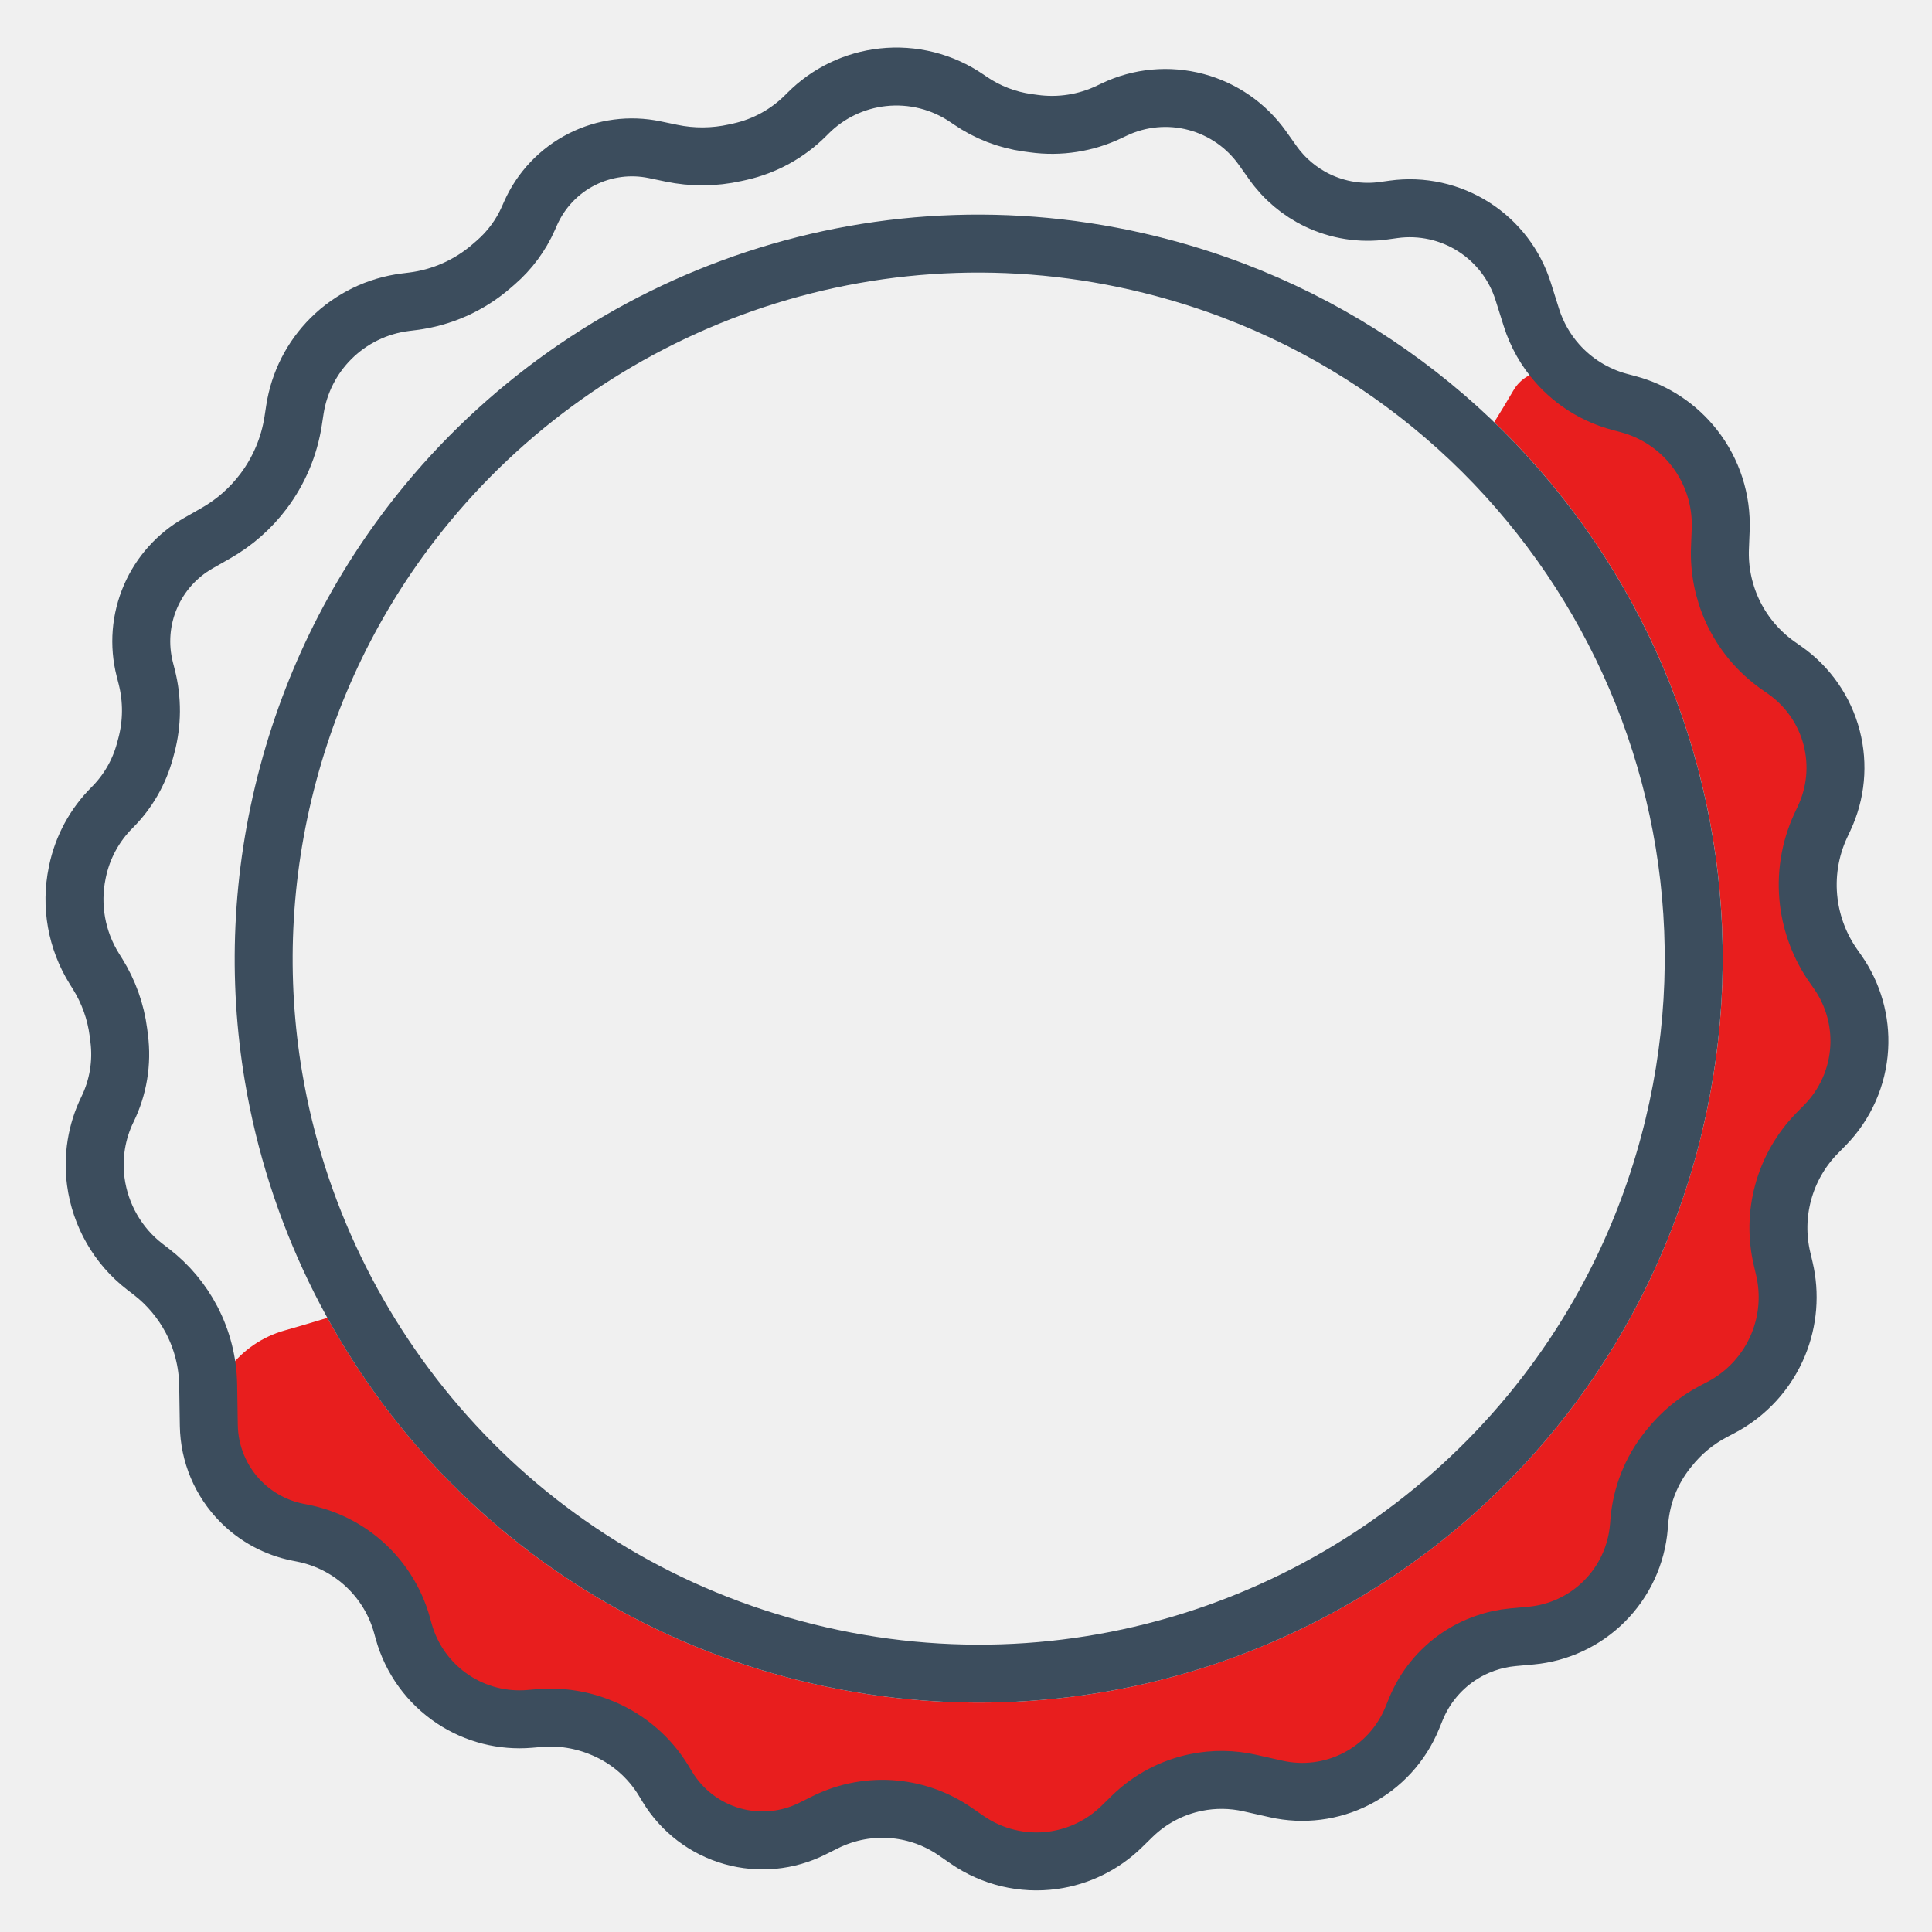
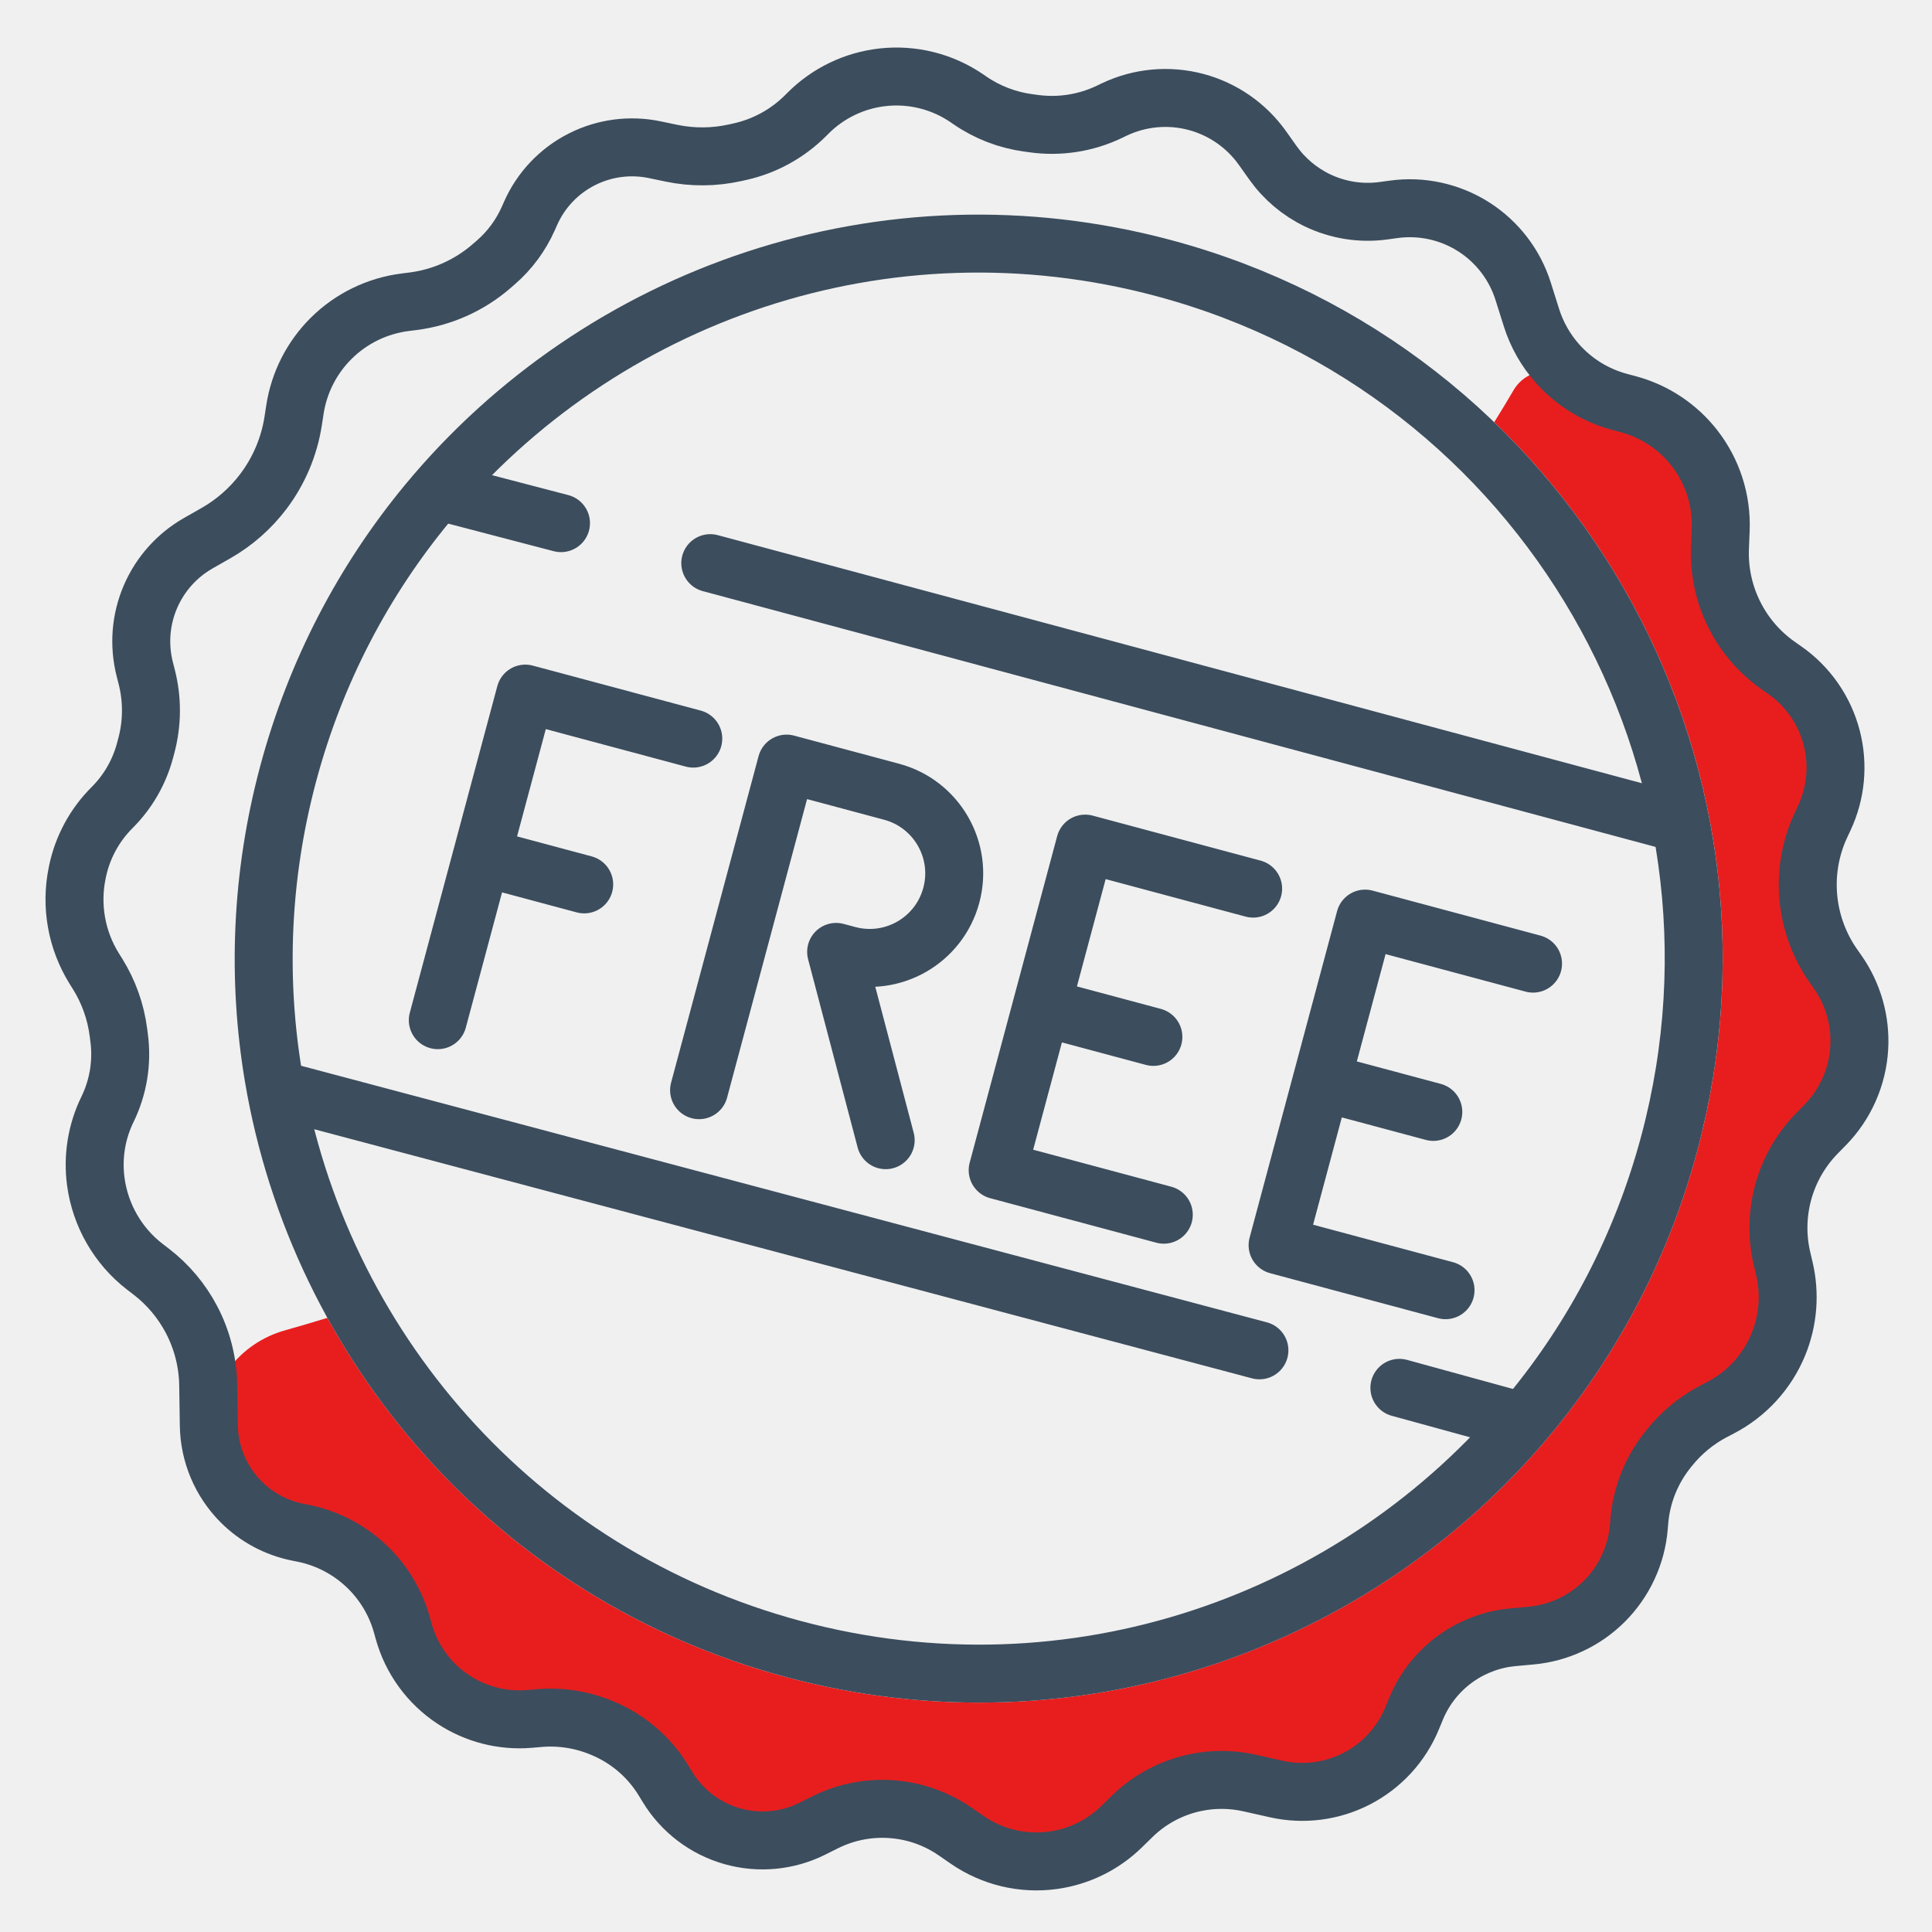
<svg xmlns="http://www.w3.org/2000/svg" width="100" height="100" viewBox="0 0 100 100" fill="none">
  <mask id="mask0" mask-type="alpha" maskUnits="userSpaceOnUse" x="0" y="0" width="100" height="100">
-     <rect width="100" height="100" fill="white" />
+     <rect y="3.05176e-05" width="100" height="100" fill="white" />
  </mask>
  <g mask="url(#mask0)">
-     <path fill-rule="evenodd" clip-rule="evenodd" d="M77.341 21.853C87.111 31.26 91.605 45.554 87.846 59.582C86.369 65.096 83.766 70.008 80.352 74.138C71.048 85.39 55.718 90.831 40.694 86.806C30.163 83.984 21.827 77.059 16.946 68.211C16.215 68.436 15.479 68.653 14.737 68.863C12.421 69.516 10.775 71.612 10.812 74.018C10.833 75.347 11.368 76.616 12.305 77.558L12.474 77.728C13.274 78.533 14.296 79.082 15.409 79.305L15.69 79.361C16.759 79.575 17.759 80.048 18.603 80.739C19.674 81.615 20.447 82.803 20.813 84.138L20.891 84.42C21.29 85.874 22.203 87.133 23.461 87.963C24.63 88.735 26.024 89.089 27.419 88.97L27.908 88.928C29.03 88.832 30.158 89.013 31.193 89.454L31.246 89.476C32.537 90.026 33.623 90.968 34.351 92.168L34.543 92.485C35.301 93.735 36.505 94.65 37.912 95.045C39.291 95.433 40.765 95.293 42.046 94.653L42.708 94.323C43.828 93.764 45.083 93.533 46.329 93.658C47.446 93.769 48.516 94.162 49.44 94.8L50.065 95.231C51.362 96.126 52.947 96.504 54.509 96.288C55.846 96.103 57.089 95.494 58.055 94.55L58.602 94.014C59.517 93.12 60.67 92.51 61.923 92.258C62.835 92.074 63.774 92.085 64.681 92.289L66.055 92.598C67.458 92.913 68.927 92.728 70.207 92.073C71.514 91.404 72.538 90.29 73.095 88.931L73.29 88.455C73.741 87.357 74.506 86.416 75.489 85.751C76.331 85.183 77.302 84.836 78.314 84.743L79.247 84.658C80.676 84.527 82.014 83.902 83.032 82.891C84.075 81.853 84.713 80.477 84.83 79.01L84.85 78.764C84.958 77.411 85.466 76.12 86.311 75.057L86.389 74.96C87.02 74.166 87.81 73.513 88.71 73.044L89.061 72.861C90.41 72.158 91.467 71.001 92.045 69.594C92.557 68.35 92.667 66.976 92.359 65.666L92.238 65.151C91.974 64.028 91.992 62.857 92.291 61.742C92.603 60.577 93.211 59.513 94.056 58.652L94.463 58.238C95.519 57.163 96.149 55.74 96.235 54.235C96.315 52.837 95.921 51.454 95.116 50.308L94.894 49.992C94.208 49.014 93.772 47.875 93.624 46.69C93.455 45.332 93.673 43.946 94.255 42.707L94.421 42.353C95.031 41.054 95.168 39.584 94.81 38.194C94.442 36.77 93.577 35.523 92.371 34.681L92.052 34.458C91.01 33.73 90.184 32.737 89.657 31.581C89.198 30.571 88.982 29.468 89.026 28.36L89.064 27.418C89.125 25.889 88.641 24.387 87.698 23.182C86.835 22.078 85.636 21.285 84.282 20.922L82.478 20.439C82.114 20.341 81.787 20.139 81.538 19.858C80.645 18.85 79.018 19.04 78.338 20.202C78.026 20.736 77.693 21.287 77.341 21.853Z" fill="#E81E1E" />
-     <path d="M53.508 6.398L53.191 6.355C52.12 6.207 51.099 5.811 50.208 5.198L50.059 5.097C48.783 4.22 47.234 3.83 45.694 3.999C44.229 4.159 42.863 4.815 41.822 5.859L41.703 5.978C40.771 6.912 39.591 7.562 38.303 7.85L38.054 7.905C36.968 8.148 35.842 8.157 34.752 7.929L33.883 7.748C32.611 7.483 31.285 7.657 30.124 8.243C28.938 8.842 27.996 9.834 27.459 11.05L27.349 11.3C26.962 12.177 26.385 12.957 25.661 13.586L25.442 13.775C24.29 14.775 22.866 15.409 21.351 15.597L20.984 15.643C19.528 15.824 18.173 16.484 17.133 17.52C16.134 18.515 15.48 19.803 15.265 21.196L15.174 21.788C14.97 23.114 14.439 24.369 13.63 25.439C12.969 26.315 12.136 27.047 11.182 27.592L10.258 28.119C9.162 28.745 8.297 29.71 7.795 30.868C7.279 32.056 7.173 33.383 7.493 34.638L7.594 35.036C7.893 36.206 7.885 37.433 7.573 38.6L7.504 38.856C7.205 39.97 6.618 40.987 5.8 41.801C4.893 42.706 4.27 43.856 4.01 45.111L3.997 45.176C3.642 46.883 3.959 48.661 4.882 50.14L5.049 50.408C5.622 51.327 5.991 52.358 6.129 53.432L6.168 53.741C6.331 55.002 6.119 56.283 5.56 57.425C4.995 58.578 4.787 59.892 4.959 61.165C5.192 62.897 6.103 64.493 7.489 65.56L7.833 65.825C8.701 66.493 9.413 67.343 9.92 68.314C10.464 69.357 10.757 70.513 10.775 71.69L10.808 73.779C10.831 75.261 11.428 76.676 12.473 77.728C13.273 78.533 14.295 79.082 15.408 79.305L15.689 79.361C16.758 79.575 17.758 80.048 18.602 80.739C19.673 81.615 20.446 82.803 20.812 84.138L20.89 84.42C21.289 85.874 22.202 87.133 23.46 87.963C24.629 88.735 26.023 89.089 27.418 88.97L27.907 88.928C29.029 88.832 30.157 89.013 31.192 89.454L31.245 89.476C32.536 90.026 33.622 90.968 34.35 92.168L34.542 92.485C35.3 93.735 36.504 94.65 37.911 95.045C39.29 95.433 40.764 95.293 42.045 94.653L42.707 94.323C43.827 93.764 45.082 93.533 46.328 93.657C47.445 93.769 48.515 94.162 49.439 94.8L50.064 95.231C51.361 96.126 52.947 96.504 54.508 96.288C55.846 96.103 57.088 95.494 58.054 94.55L58.602 94.014C59.516 93.12 60.669 92.51 61.922 92.258C62.834 92.074 63.773 92.085 64.68 92.289L66.055 92.598C67.457 92.913 68.926 92.728 70.206 92.073C71.513 91.404 72.537 90.29 73.094 88.931L73.289 88.455C73.74 87.357 74.505 86.416 75.488 85.751C76.33 85.182 77.301 84.836 78.313 84.743L79.246 84.658C80.675 84.527 82.013 83.902 83.031 82.891C84.074 81.853 84.712 80.477 84.829 79.01L84.849 78.764C84.957 77.411 85.465 76.12 86.31 75.057L86.388 74.96C87.019 74.166 87.809 73.513 88.709 73.044L89.06 72.861C90.409 72.158 91.466 71.001 92.044 69.594C92.556 68.35 92.666 66.976 92.358 65.666L92.237 65.151C91.973 64.028 91.991 62.857 92.29 61.742C92.602 60.577 93.21 59.513 94.055 58.652L94.462 58.238C95.518 57.163 96.148 55.74 96.234 54.235C96.314 52.837 95.919 51.454 95.115 50.308L94.894 49.992C94.207 49.014 93.771 47.875 93.623 46.69C93.454 45.332 93.672 43.946 94.254 42.707L94.42 42.353C95.03 41.054 95.167 39.584 94.809 38.194C94.441 36.77 93.576 35.523 92.37 34.681L92.051 34.458C91.01 33.73 90.183 32.737 89.656 31.581C89.197 30.571 88.981 29.468 89.025 28.36L89.062 27.418C89.124 25.889 88.64 24.387 87.697 23.182C86.834 22.078 85.635 21.285 84.281 20.922L83.823 20.8C82.582 20.467 81.465 19.776 80.612 18.814C80.001 18.125 79.542 17.314 79.265 16.435L78.838 15.08C78.406 13.709 77.507 12.532 76.298 11.755C75.063 10.961 73.585 10.635 72.131 10.836L71.621 10.906C70.445 11.069 69.248 10.88 68.179 10.364C67.264 9.922 66.476 9.256 65.887 8.428L65.345 7.664C64.514 6.494 63.301 5.651 61.915 5.28C60.494 4.899 58.983 5.039 57.657 5.675L57.42 5.788C56.204 6.371 54.844 6.583 53.508 6.398Z" stroke="#3C4D5D" stroke-width="3" stroke-linejoin="round" />
-     <path d="M86.397 59.194C84.976 64.496 82.475 69.215 79.195 73.183C70.252 83.999 55.517 89.225 41.081 85.357C26.644 81.489 16.497 69.595 14.161 55.757C13.303 50.681 13.497 45.343 14.918 40.041C16.339 34.739 18.84 30.02 22.12 26.053C31.063 15.236 45.797 10.01 60.233 13.878C79.972 19.167 91.685 39.456 86.397 59.194Z" stroke="#3C4D5D" stroke-width="3" stroke-linecap="round" stroke-linejoin="round" />
+     <path fill-rule="evenodd" clip-rule="evenodd" d="M77.34 21.853C87.111 31.26 91.605 45.555 87.846 59.582C86.368 65.096 83.766 70.009 80.351 74.138C71.048 85.39 55.717 90.831 40.693 86.806C30.162 83.984 21.827 77.059 16.945 68.212C16.215 68.436 15.479 68.653 14.736 68.863C12.421 69.516 10.775 71.612 10.812 74.018C10.832 75.347 11.367 76.616 12.304 77.558L12.473 77.728C13.274 78.533 14.295 79.082 15.408 79.305L15.689 79.361C16.758 79.575 17.759 80.049 18.602 80.739C19.673 81.615 20.446 82.803 20.813 84.138L20.89 84.42C21.289 85.874 22.203 87.133 23.461 87.963C24.629 88.735 26.023 89.09 27.418 88.97L27.908 88.928C29.029 88.832 30.157 89.013 31.193 89.454L31.245 89.476C32.536 90.026 33.622 90.968 34.35 92.168L34.543 92.485C35.301 93.735 36.505 94.65 37.912 95.045C39.291 95.433 40.764 95.293 42.046 94.653L42.707 94.323C43.827 93.764 45.083 93.533 46.328 93.658C47.445 93.769 48.516 94.162 49.439 94.8L50.064 95.231C51.361 96.127 52.947 96.504 54.508 96.288C55.846 96.103 57.089 95.494 58.054 94.55L58.602 94.014C59.516 93.12 60.669 92.51 61.923 92.258C62.834 92.074 63.774 92.085 64.681 92.289L66.055 92.598C67.458 92.913 68.926 92.728 70.206 92.073C71.513 91.404 72.538 90.29 73.095 88.931L73.29 88.456C73.74 87.357 74.505 86.416 75.489 85.751C76.33 85.183 77.302 84.836 78.314 84.743L79.246 84.658C80.675 84.527 82.014 83.902 83.031 82.891C84.075 81.853 84.712 80.477 84.829 79.01L84.849 78.764C84.957 77.411 85.466 76.12 86.311 75.057L86.388 74.96C87.019 74.166 87.81 73.513 88.709 73.045L89.061 72.861C90.41 72.158 91.466 71.001 92.045 69.594C92.557 68.35 92.666 66.976 92.359 65.666L92.238 65.151C91.974 64.028 91.992 62.857 92.29 61.742C92.603 60.577 93.211 59.513 94.056 58.652L94.462 58.238C95.519 57.163 96.148 55.74 96.234 54.235C96.314 52.837 95.92 51.454 95.116 50.308L94.894 49.992C94.208 49.014 93.771 47.875 93.624 46.69C93.455 45.332 93.673 43.946 94.254 42.707L94.421 42.353C95.03 41.054 95.168 39.584 94.809 38.194C94.442 36.77 93.577 35.523 92.371 34.681L92.051 34.458C91.01 33.731 90.183 32.737 89.657 31.581C89.198 30.571 88.981 29.468 89.025 28.36L89.063 27.418C89.124 25.889 88.64 24.387 87.697 23.182C86.834 22.078 85.635 21.285 84.282 20.922L82.477 20.439C82.114 20.341 81.787 20.139 81.537 19.858C80.645 18.85 79.018 19.04 78.338 20.202C78.026 20.736 77.693 21.287 77.34 21.853Z" fill="#E81E1E" />
+     <path d="M53.508 6.399L53.191 6.355C52.121 6.207 51.099 5.811 50.208 5.199L50.06 5.097C48.783 4.22 47.234 3.83 45.695 3.999C44.23 4.159 42.863 4.816 41.822 5.859L41.703 5.978C40.771 6.912 39.592 7.562 38.304 7.85L38.055 7.905C36.968 8.148 35.842 8.157 34.752 7.929L33.884 7.748C32.611 7.483 31.285 7.658 30.125 8.244C28.938 8.842 27.996 9.834 27.46 11.05L27.349 11.3C26.962 12.177 26.386 12.958 25.661 13.586L25.443 13.775C24.29 14.775 22.866 15.409 21.352 15.597L20.985 15.643C19.528 15.824 18.173 16.484 17.134 17.52C16.135 18.515 15.48 19.803 15.266 21.197L15.175 21.788C14.97 23.114 14.44 24.369 13.631 25.439C12.969 26.315 12.136 27.048 11.183 27.592L10.258 28.119C9.162 28.745 8.298 29.71 7.795 30.868C7.279 32.056 7.173 33.383 7.493 34.638L7.595 35.036C7.893 36.206 7.885 37.434 7.573 38.6L7.504 38.856C7.206 39.971 6.618 40.987 5.801 41.801C4.893 42.706 4.271 43.856 4.01 45.111L3.997 45.176C3.642 46.883 3.96 48.661 4.882 50.14L5.05 50.408C5.623 51.327 5.991 52.359 6.129 53.432L6.169 53.741C6.331 55.002 6.119 56.283 5.56 57.425C4.995 58.578 4.787 59.892 4.959 61.165C5.192 62.898 6.104 64.493 7.489 65.56L7.833 65.825C8.701 66.493 9.413 67.343 9.92 68.314C10.465 69.357 10.758 70.513 10.776 71.69L10.808 73.779C10.831 75.261 11.428 76.677 12.473 77.728C13.273 78.533 14.295 79.082 15.408 79.305L15.689 79.361C16.758 79.575 17.759 80.049 18.602 80.739C19.673 81.615 20.446 82.803 20.812 84.138L20.89 84.42C21.289 85.874 22.203 87.133 23.461 87.963C24.629 88.735 26.023 89.09 27.418 88.97L27.907 88.928C29.029 88.832 30.157 89.013 31.193 89.454L31.245 89.476C32.536 90.026 33.622 90.968 34.35 92.168L34.543 92.485C35.301 93.735 36.505 94.65 37.912 95.045C39.29 95.433 40.764 95.293 42.046 94.653L42.707 94.323C43.827 93.764 45.083 93.533 46.328 93.658C47.445 93.769 48.516 94.162 49.439 94.8L50.064 95.231C51.361 96.126 52.947 96.504 54.508 96.288C55.846 96.103 57.089 95.494 58.054 94.55L58.602 94.014C59.516 93.12 60.669 92.51 61.923 92.258C62.834 92.074 63.774 92.085 64.68 92.289L66.055 92.598C67.457 92.913 68.926 92.728 70.206 92.073C71.513 91.404 72.537 90.29 73.094 88.931L73.29 88.456C73.74 87.357 74.505 86.416 75.489 85.751C76.33 85.183 77.302 84.836 78.313 84.743L79.246 84.658C80.675 84.527 82.014 83.902 83.031 82.891C84.074 81.853 84.712 80.477 84.829 79.01L84.849 78.764C84.957 77.411 85.466 76.12 86.311 75.057L86.388 74.96C87.019 74.166 87.81 73.513 88.709 73.044L89.061 72.861C90.409 72.158 91.466 71.001 92.045 69.594C92.557 68.35 92.666 66.976 92.358 65.666L92.237 65.151C91.973 64.028 91.992 62.857 92.29 61.742C92.602 60.577 93.21 59.513 94.055 58.652L94.462 58.238C95.518 57.163 96.148 55.74 96.234 54.235C96.314 52.837 95.92 51.454 95.116 50.308L94.894 49.992C94.208 49.014 93.771 47.875 93.624 46.69C93.455 45.332 93.673 43.946 94.254 42.707L94.42 42.353C95.03 41.054 95.168 39.584 94.809 38.194C94.442 36.77 93.577 35.523 92.37 34.681L92.051 34.458C91.01 33.731 90.183 32.737 89.657 31.581C89.197 30.571 88.981 29.468 89.025 28.36L89.063 27.418C89.124 25.889 88.64 24.387 87.697 23.182C86.834 22.078 85.635 21.285 84.282 20.922L83.824 20.8C82.582 20.467 81.465 19.776 80.613 18.814C80.001 18.125 79.543 17.314 79.266 16.435L78.839 15.08C78.407 13.709 77.508 12.532 76.299 11.755C75.064 10.961 73.585 10.635 72.131 10.836L71.622 10.906C70.446 11.069 69.248 10.88 68.179 10.364C67.264 9.922 66.476 9.256 65.888 8.428L65.345 7.664C64.514 6.495 63.301 5.651 61.916 5.28C60.494 4.899 58.984 5.039 57.657 5.675L57.42 5.789C56.204 6.371 54.844 6.583 53.508 6.399Z" stroke="#3C4D5D" stroke-width="3" stroke-linejoin="round" />
+     <path d="M60.234 13.878C79.972 19.167 91.686 39.456 86.397 59.194C84.976 64.496 82.475 69.215 79.195 73.183C70.252 83.999 55.518 89.225 41.081 85.357C26.645 81.489 16.498 69.595 14.161 55.757C13.304 50.681 13.498 45.343 14.918 40.041C16.339 34.739 18.84 30.02 22.12 26.053C31.063 15.236 45.797 10.01 60.234 13.878Z" stroke="#3C4D5D" stroke-width="3" stroke-linecap="round" stroke-linejoin="round" />
+     <path d="M23 25.5L29.037 27.078M86.5 42.5L36.764 29.148M14.5 56.428L65.187 69.893M78.5 73.5L72.432 71.834M22.661 52.804L24.926 44.352M35.884 38.23L27.19 35.901L24.926 44.352M24.926 44.352L30.238 45.776M36.184 56.428L38.449 47.976L40.713 39.524L46.147 40.98C48.481 41.605 49.866 44.004 49.24 46.338V46.338C48.615 48.672 46.216 50.057 43.882 49.432L43.278 49.27L45.843 59.016M53.904 52.117L56.168 43.665L64.862 45.995M53.904 52.117L51.639 60.569L60.238 62.873M53.904 52.117L59.699 53.67M74.821 66.781L66.128 64.451L68.392 55.999M68.392 55.999L70.657 47.547L79.35 49.877M68.392 55.999L74.188 57.552" stroke="#3C4D5D" stroke-width="3" stroke-linecap="round" stroke-linejoin="round" />
  </g>
</svg>
